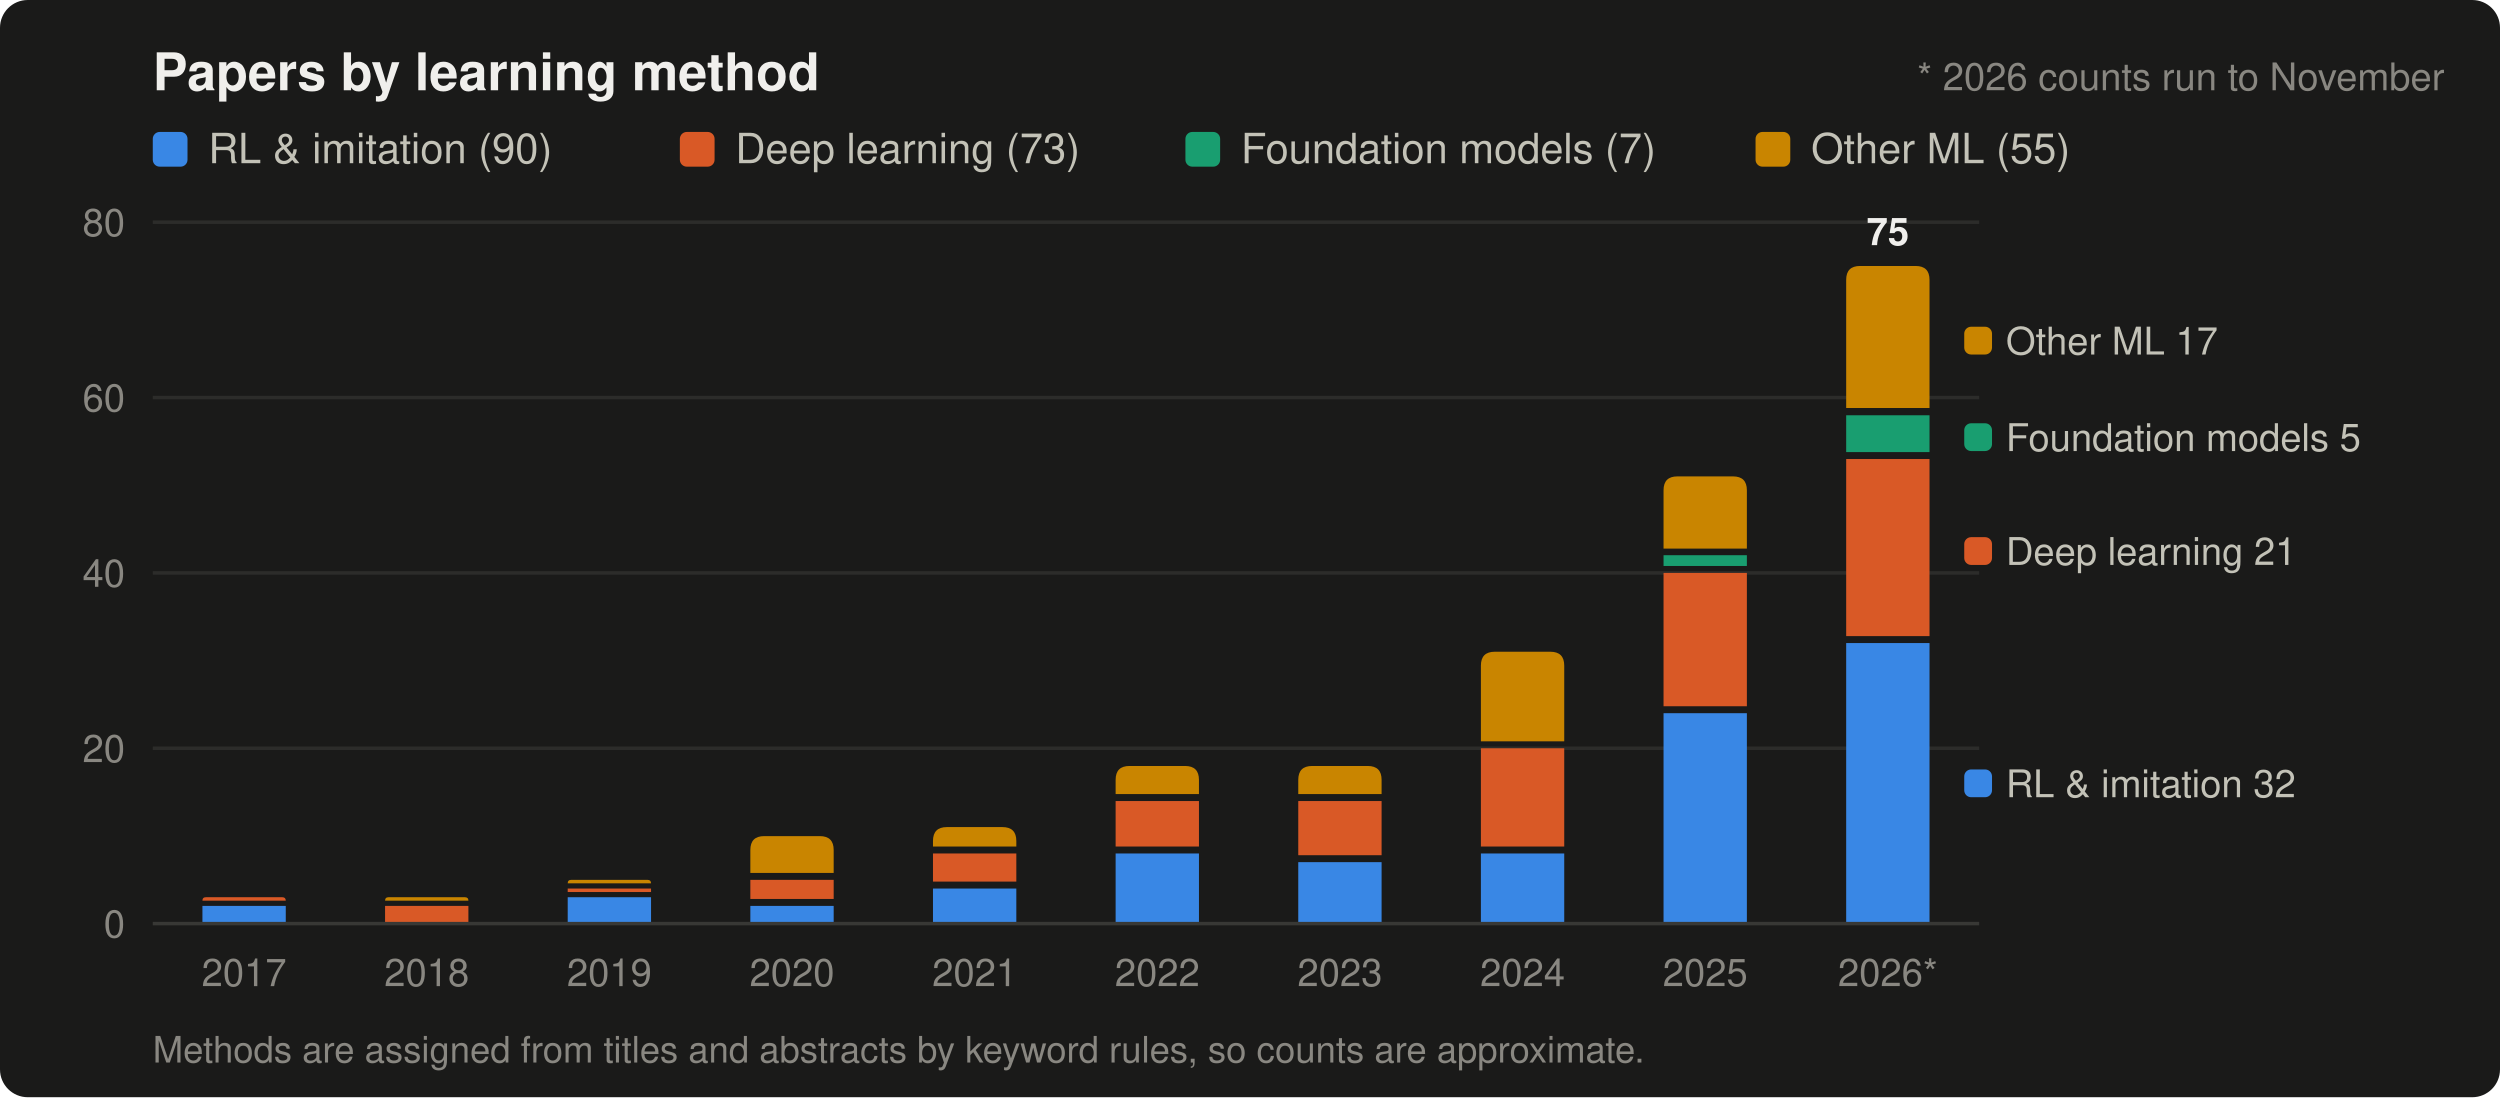
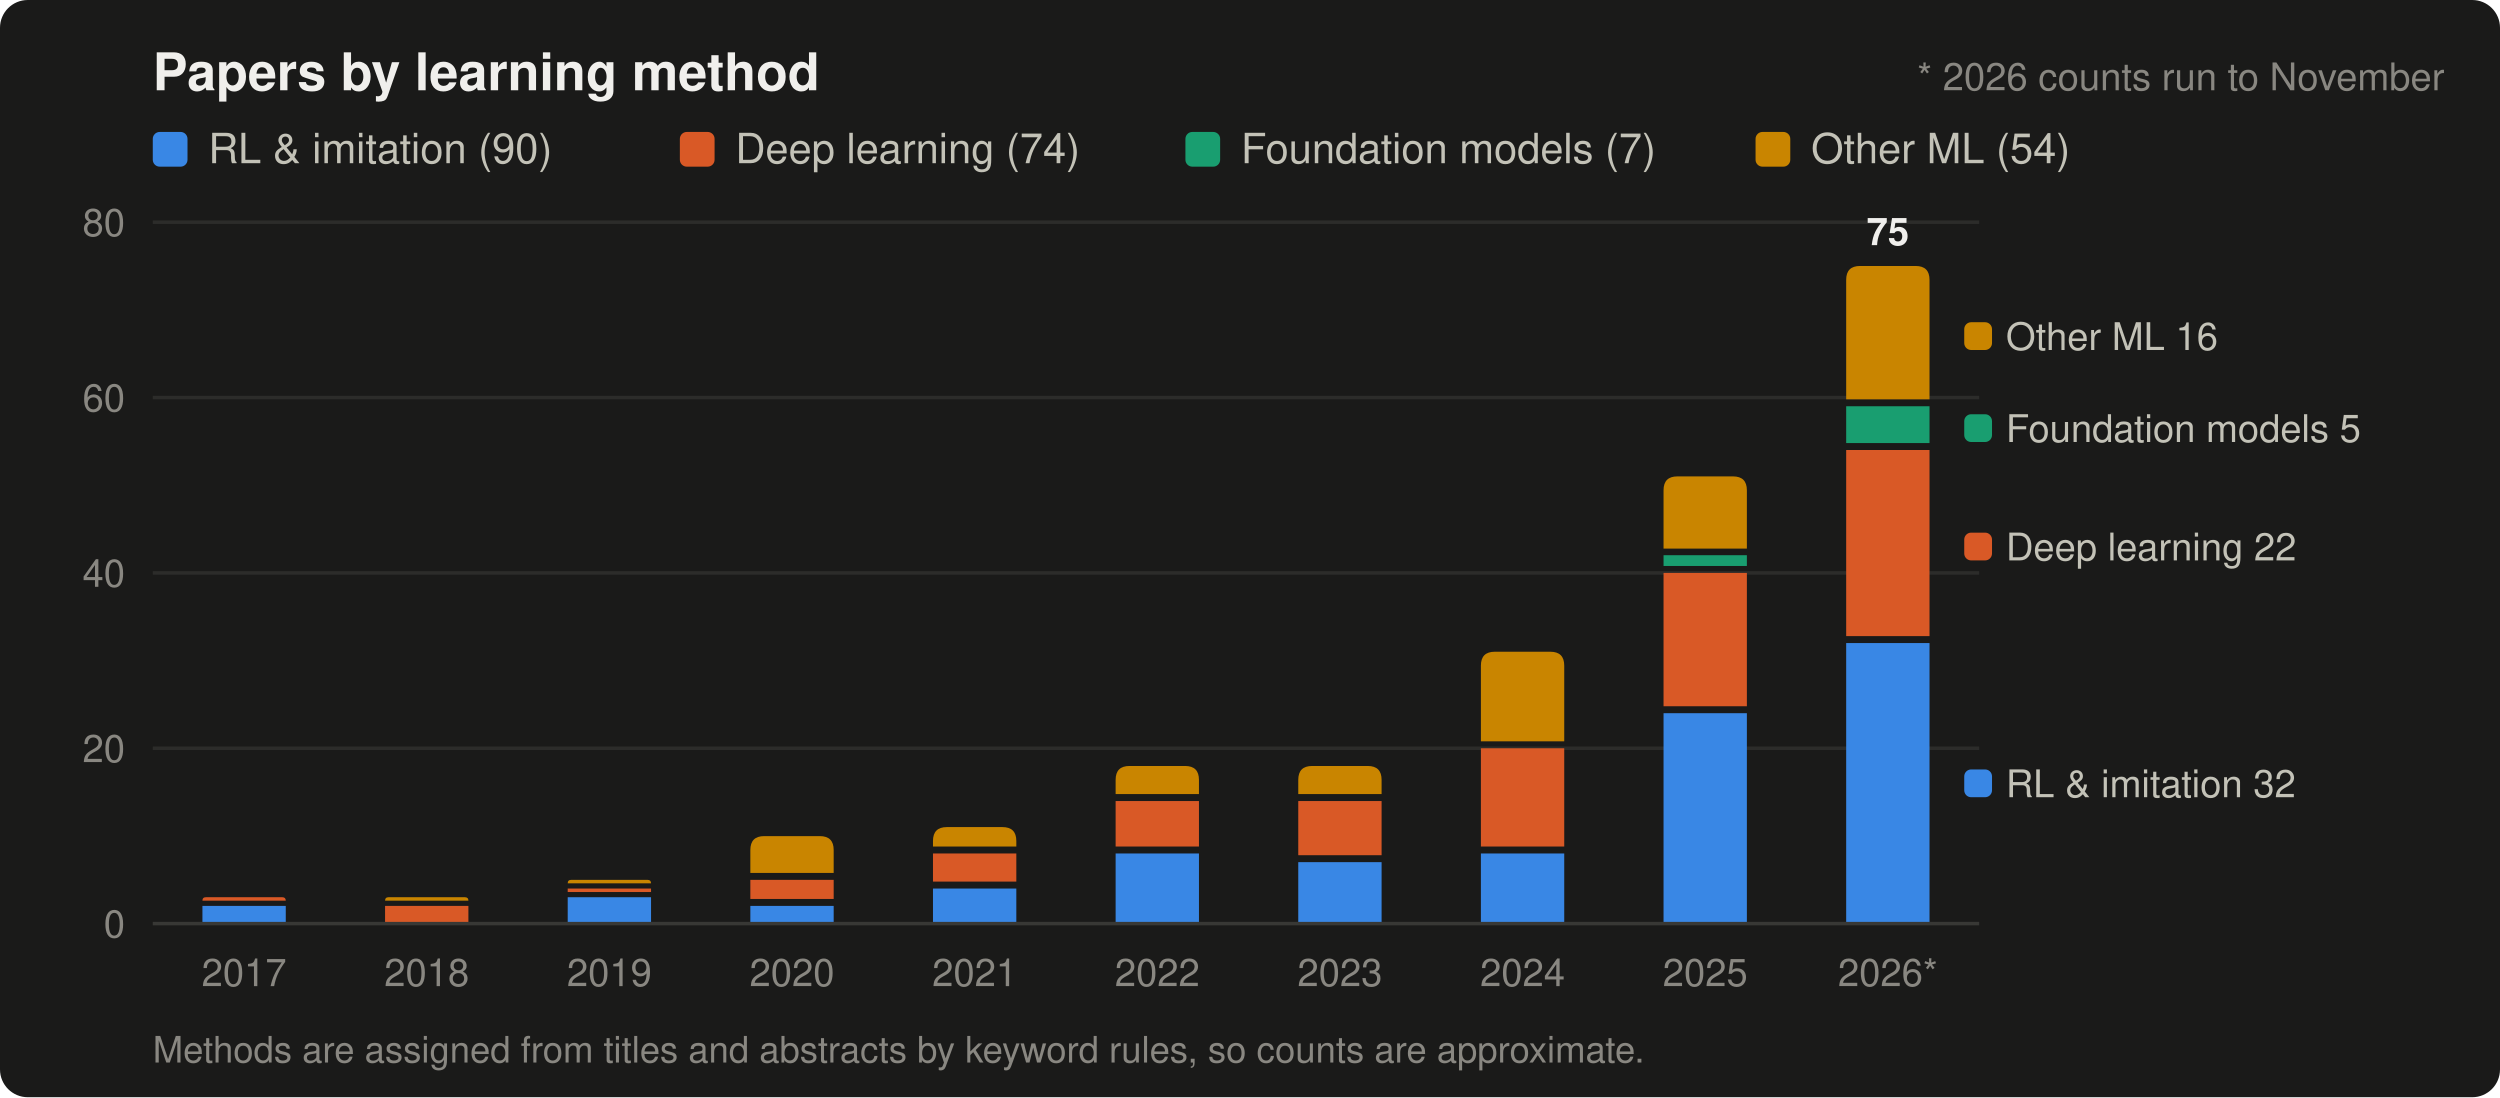
<svg xmlns="http://www.w3.org/2000/svg" width="720" height="316" viewBox="0 0 720 316" role="img" aria-label="Papers in the list per publication year, split by main learning method">
  <rect width="720" height="316" rx="8" fill="#1a1a19" />
  <text x="44" y="26" font-family="-apple-system, 'Segoe UI', Helvetica, Arial, sans-serif" font-size="15" font-weight="600" fill="#f0efec">Papers by learning method</text>
  <rect x="44" y="38" width="10" height="10" rx="2" fill="#3987e5" />
  <text x="60" y="47" font-family="-apple-system, 'Segoe UI', Helvetica, Arial, sans-serif" font-size="12" fill="#c3c2b7">RL &amp; imitation (90)</text>
  <rect x="195.8" y="38" width="10" height="10" rx="2" fill="#d95926" />
-   <text x="211.8" y="47" font-family="-apple-system, 'Segoe UI', Helvetica, Arial, sans-serif" font-size="12" fill="#c3c2b7">Deep learning (73)</text>
+   <text x="211.8" y="47" font-family="-apple-system, 'Segoe UI', Helvetica, Arial, sans-serif" font-size="12" fill="#c3c2b7">Deep learning (74)</text>
  <rect x="341.4" y="38" width="10" height="10" rx="2" fill="#199e70" />
  <text x="357.4" y="47" font-family="-apple-system, 'Segoe UI', Helvetica, Arial, sans-serif" font-size="12" fill="#c3c2b7">Foundation models (7)</text>
  <rect x="505.6" y="38" width="10" height="10" rx="2" fill="#c98500" />
-   <text x="521.6" y="47" font-family="-apple-system, 'Segoe UI', Helvetica, Arial, sans-serif" font-size="12" fill="#c3c2b7">Other ML (55)</text>
+   <text x="521.6" y="47" font-family="-apple-system, 'Segoe UI', Helvetica, Arial, sans-serif" font-size="12" fill="#c3c2b7">Other ML (54)</text>
  <text x="36" y="270.0" text-anchor="end" font-family="-apple-system, 'Segoe UI', Helvetica, Arial, sans-serif" font-size="11" fill="#898781">0</text>
  <line x1="44" y1="215.5" x2="570" y2="215.5" stroke="#2c2c2a" stroke-width="1" />
  <text x="36" y="219.5" text-anchor="end" font-family="-apple-system, 'Segoe UI', Helvetica, Arial, sans-serif" font-size="11" fill="#898781">20</text>
  <line x1="44" y1="165.0" x2="570" y2="165.0" stroke="#2c2c2a" stroke-width="1" />
  <text x="36" y="169.0" text-anchor="end" font-family="-apple-system, 'Segoe UI', Helvetica, Arial, sans-serif" font-size="11" fill="#898781">40</text>
  <line x1="44" y1="114.5" x2="570" y2="114.5" stroke="#2c2c2a" stroke-width="1" />
  <text x="36" y="118.5" text-anchor="end" font-family="-apple-system, 'Segoe UI', Helvetica, Arial, sans-serif" font-size="11" fill="#898781">60</text>
  <line x1="44" y1="64.0" x2="570" y2="64.0" stroke="#2c2c2a" stroke-width="1" />
  <text x="36" y="68.0" text-anchor="end" font-family="-apple-system, 'Segoe UI', Helvetica, Arial, sans-serif" font-size="11" fill="#898781">80</text>
  <path d="M58.3,266.0V260.9H82.3V266.0Z" fill="#3987e5" />
  <path d="M58.3,259.4V259.4Q58.3,258.4 59.3,258.4H81.3Q82.3,258.4 82.3,259.4V259.4Z" fill="#d95926" />
  <text x="70.3" y="284" text-anchor="middle" font-family="-apple-system, 'Segoe UI', Helvetica, Arial, sans-serif" font-size="11" fill="#898781">2017</text>
  <path d="M110.9,266.0V260.9H134.9V266.0Z" fill="#d95926" />
  <path d="M110.9,259.4V259.4Q110.9,258.4 111.9,258.4H133.9Q134.9,258.4 134.9,259.4V259.4Z" fill="#c98500" />
  <text x="122.9" y="284" text-anchor="middle" font-family="-apple-system, 'Segoe UI', Helvetica, Arial, sans-serif" font-size="11" fill="#898781">2018</text>
  <path d="M163.5,266.0V258.4H187.5V266.0Z" fill="#3987e5" />
  <path d="M163.5,256.9V255.9H187.5V256.9Z" fill="#d95926" />
  <path d="M163.5,254.4V254.4Q163.5,253.4 164.5,253.4H186.5Q187.5,253.4 187.5,254.4V254.4Z" fill="#c98500" />
  <text x="175.5" y="284" text-anchor="middle" font-family="-apple-system, 'Segoe UI', Helvetica, Arial, sans-serif" font-size="11" fill="#898781">2019</text>
  <path d="M216.1,266.0V260.9H240.1V266.0Z" fill="#3987e5" />
  <path d="M216.1,258.9V253.4H240.1V258.9Z" fill="#d95926" />
  <path d="M216.1,251.4V244.8Q216.1,240.8 220.1,240.8H236.1Q240.1,240.8 240.1,244.8V251.4Z" fill="#c98500" />
  <text x="228.1" y="284" text-anchor="middle" font-family="-apple-system, 'Segoe UI', Helvetica, Arial, sans-serif" font-size="11" fill="#898781">2020</text>
  <path d="M268.7,266.0V255.9H292.7V266.0Z" fill="#3987e5" />
  <path d="M268.7,253.9V245.8H292.7V253.9Z" fill="#d95926" />
  <path d="M268.7,243.8V242.2Q268.7,238.2 272.7,238.2H288.7Q292.7,238.2 292.7,242.2V243.8Z" fill="#c98500" />
  <text x="280.7" y="284" text-anchor="middle" font-family="-apple-system, 'Segoe UI', Helvetica, Arial, sans-serif" font-size="11" fill="#898781">2021</text>
  <path d="M321.3,266.0V245.8H345.3V266.0Z" fill="#3987e5" />
  <path d="M321.3,243.8V230.7H345.3V243.8Z" fill="#d95926" />
  <path d="M321.3,228.7V224.6Q321.3,220.6 325.3,220.6H341.3Q345.3,220.6 345.3,224.6V228.7Z" fill="#c98500" />
  <text x="333.3" y="284" text-anchor="middle" font-family="-apple-system, 'Segoe UI', Helvetica, Arial, sans-serif" font-size="11" fill="#898781">2022</text>
  <path d="M373.9,266.0V248.3H397.9V266.0Z" fill="#3987e5" />
  <path d="M373.9,246.3V230.7H397.9V246.3Z" fill="#d95926" />
  <path d="M373.9,228.7V224.6Q373.9,220.6 377.9,220.6H393.9Q397.9,220.6 397.9,224.6V228.7Z" fill="#c98500" />
  <text x="385.9" y="284" text-anchor="middle" font-family="-apple-system, 'Segoe UI', Helvetica, Arial, sans-serif" font-size="11" fill="#898781">2023</text>
  <path d="M426.5,266.0V245.8H450.5V266.0Z" fill="#3987e5" />
  <path d="M426.5,243.8V215.5H450.5V243.8Z" fill="#d95926" />
  <path d="M426.5,213.5V191.7Q426.5,187.7 430.5,187.7H446.5Q450.5,187.7 450.5,191.7V213.5Z" fill="#c98500" />
  <text x="438.5" y="284" text-anchor="middle" font-family="-apple-system, 'Segoe UI', Helvetica, Arial, sans-serif" font-size="11" fill="#898781">2024</text>
  <path d="M479.1,266.0V205.4H503.1V266.0Z" fill="#3987e5" />
  <path d="M479.1,203.4V165.0H503.1V203.4Z" fill="#d95926" />
  <path d="M479.1,163.0V159.9H503.1V163.0Z" fill="#199e70" />
  <path d="M479.1,158.0V141.2Q479.1,137.2 483.1,137.2H499.1Q503.1,137.2 503.1,141.2V158.0Z" fill="#c98500" />
  <text x="491.1" y="284" text-anchor="middle" font-family="-apple-system, 'Segoe UI', Helvetica, Arial, sans-serif" font-size="11" fill="#898781">2025</text>
  <path d="M531.7,266.0V185.2H555.7V266.0Z" fill="#3987e5" />
-   <path d="M531.7,183.2V132.2H555.7V183.2Z" fill="#d95926" />
-   <path d="M531.7,130.2V119.6H555.7V130.2Z" fill="#199e70" />
-   <path d="M531.7,117.5V80.6Q531.7,76.6 535.7,76.6H551.7Q555.7,76.6 555.7,80.6V117.5Z" fill="#c98500" />
+   <path d="M531.7,183.2V129.6H555.7V183.2Z" fill="#d95926" />
+   <path d="M531.7,127.6V117.0H555.7V127.6Z" fill="#199e70" />
+   <path d="M531.7,115.0V80.6Q531.7,76.6 535.7,76.6H551.7Q555.7,76.6 555.7,80.6V115.0Z" fill="#c98500" />
  <text x="543.7" y="284" text-anchor="middle" font-family="-apple-system, 'Segoe UI', Helvetica, Arial, sans-serif" font-size="11" fill="#898781">2026*</text>
  <text x="543.7" y="70.6" text-anchor="middle" font-family="-apple-system, 'Segoe UI', Helvetica, Arial, sans-serif" font-size="11" font-weight="600" fill="#f0efec">75</text>
  <rect x="565.7" y="221.6" width="8" height="8" rx="2" fill="#3987e5" />
  <text x="577.7" y="229.6" font-family="-apple-system, 'Segoe UI', Helvetica, Arial, sans-serif" font-size="11" fill="#c3c2b7">RL &amp; imitation 32</text>
-   <rect x="565.7" y="154.7" width="8" height="8" rx="2" fill="#d95926" />
-   <text x="577.7" y="162.7" font-family="-apple-system, 'Segoe UI', Helvetica, Arial, sans-serif" font-size="11" fill="#c3c2b7">Deep learning 21</text>
-   <rect x="565.7" y="121.9" width="8" height="8" rx="2" fill="#199e70" />
-   <text x="577.7" y="129.9" font-family="-apple-system, 'Segoe UI', Helvetica, Arial, sans-serif" font-size="11" fill="#c3c2b7">Foundation models 5</text>
-   <rect x="565.7" y="94.1" width="8" height="8" rx="2" fill="#c98500" />
-   <text x="577.7" y="102.1" font-family="-apple-system, 'Segoe UI', Helvetica, Arial, sans-serif" font-size="11" fill="#c3c2b7">Other ML 17</text>
+   <rect x="565.7" y="153.4" width="8" height="8" rx="2" fill="#d95926" />
+   <text x="577.7" y="161.4" font-family="-apple-system, 'Segoe UI', Helvetica, Arial, sans-serif" font-size="11" fill="#c3c2b7">Deep learning 22</text>
+   <rect x="565.7" y="119.3" width="8" height="8" rx="2" fill="#199e70" />
+   <text x="577.7" y="127.3" font-family="-apple-system, 'Segoe UI', Helvetica, Arial, sans-serif" font-size="11" fill="#c3c2b7">Foundation models 5</text>
+   <rect x="565.7" y="92.8" width="8" height="8" rx="2" fill="#c98500" />
+   <text x="577.7" y="100.8" font-family="-apple-system, 'Segoe UI', Helvetica, Arial, sans-serif" font-size="11" fill="#c3c2b7">Other ML 16</text>
  <line x1="44" y1="266" x2="570" y2="266" stroke="#383835" stroke-width="1" />
  <text x="704" y="26" text-anchor="end" font-family="-apple-system, 'Segoe UI', Helvetica, Arial, sans-serif" font-size="11" fill="#898781">* 2026 counts run to November</text>
  <text x="44" y="306" font-family="-apple-system, 'Segoe UI', Helvetica, Arial, sans-serif" font-size="10.5" fill="#898781">Methods are assigned from titles and abstracts by keyword rules, so counts are approximate.</text>
</svg>
